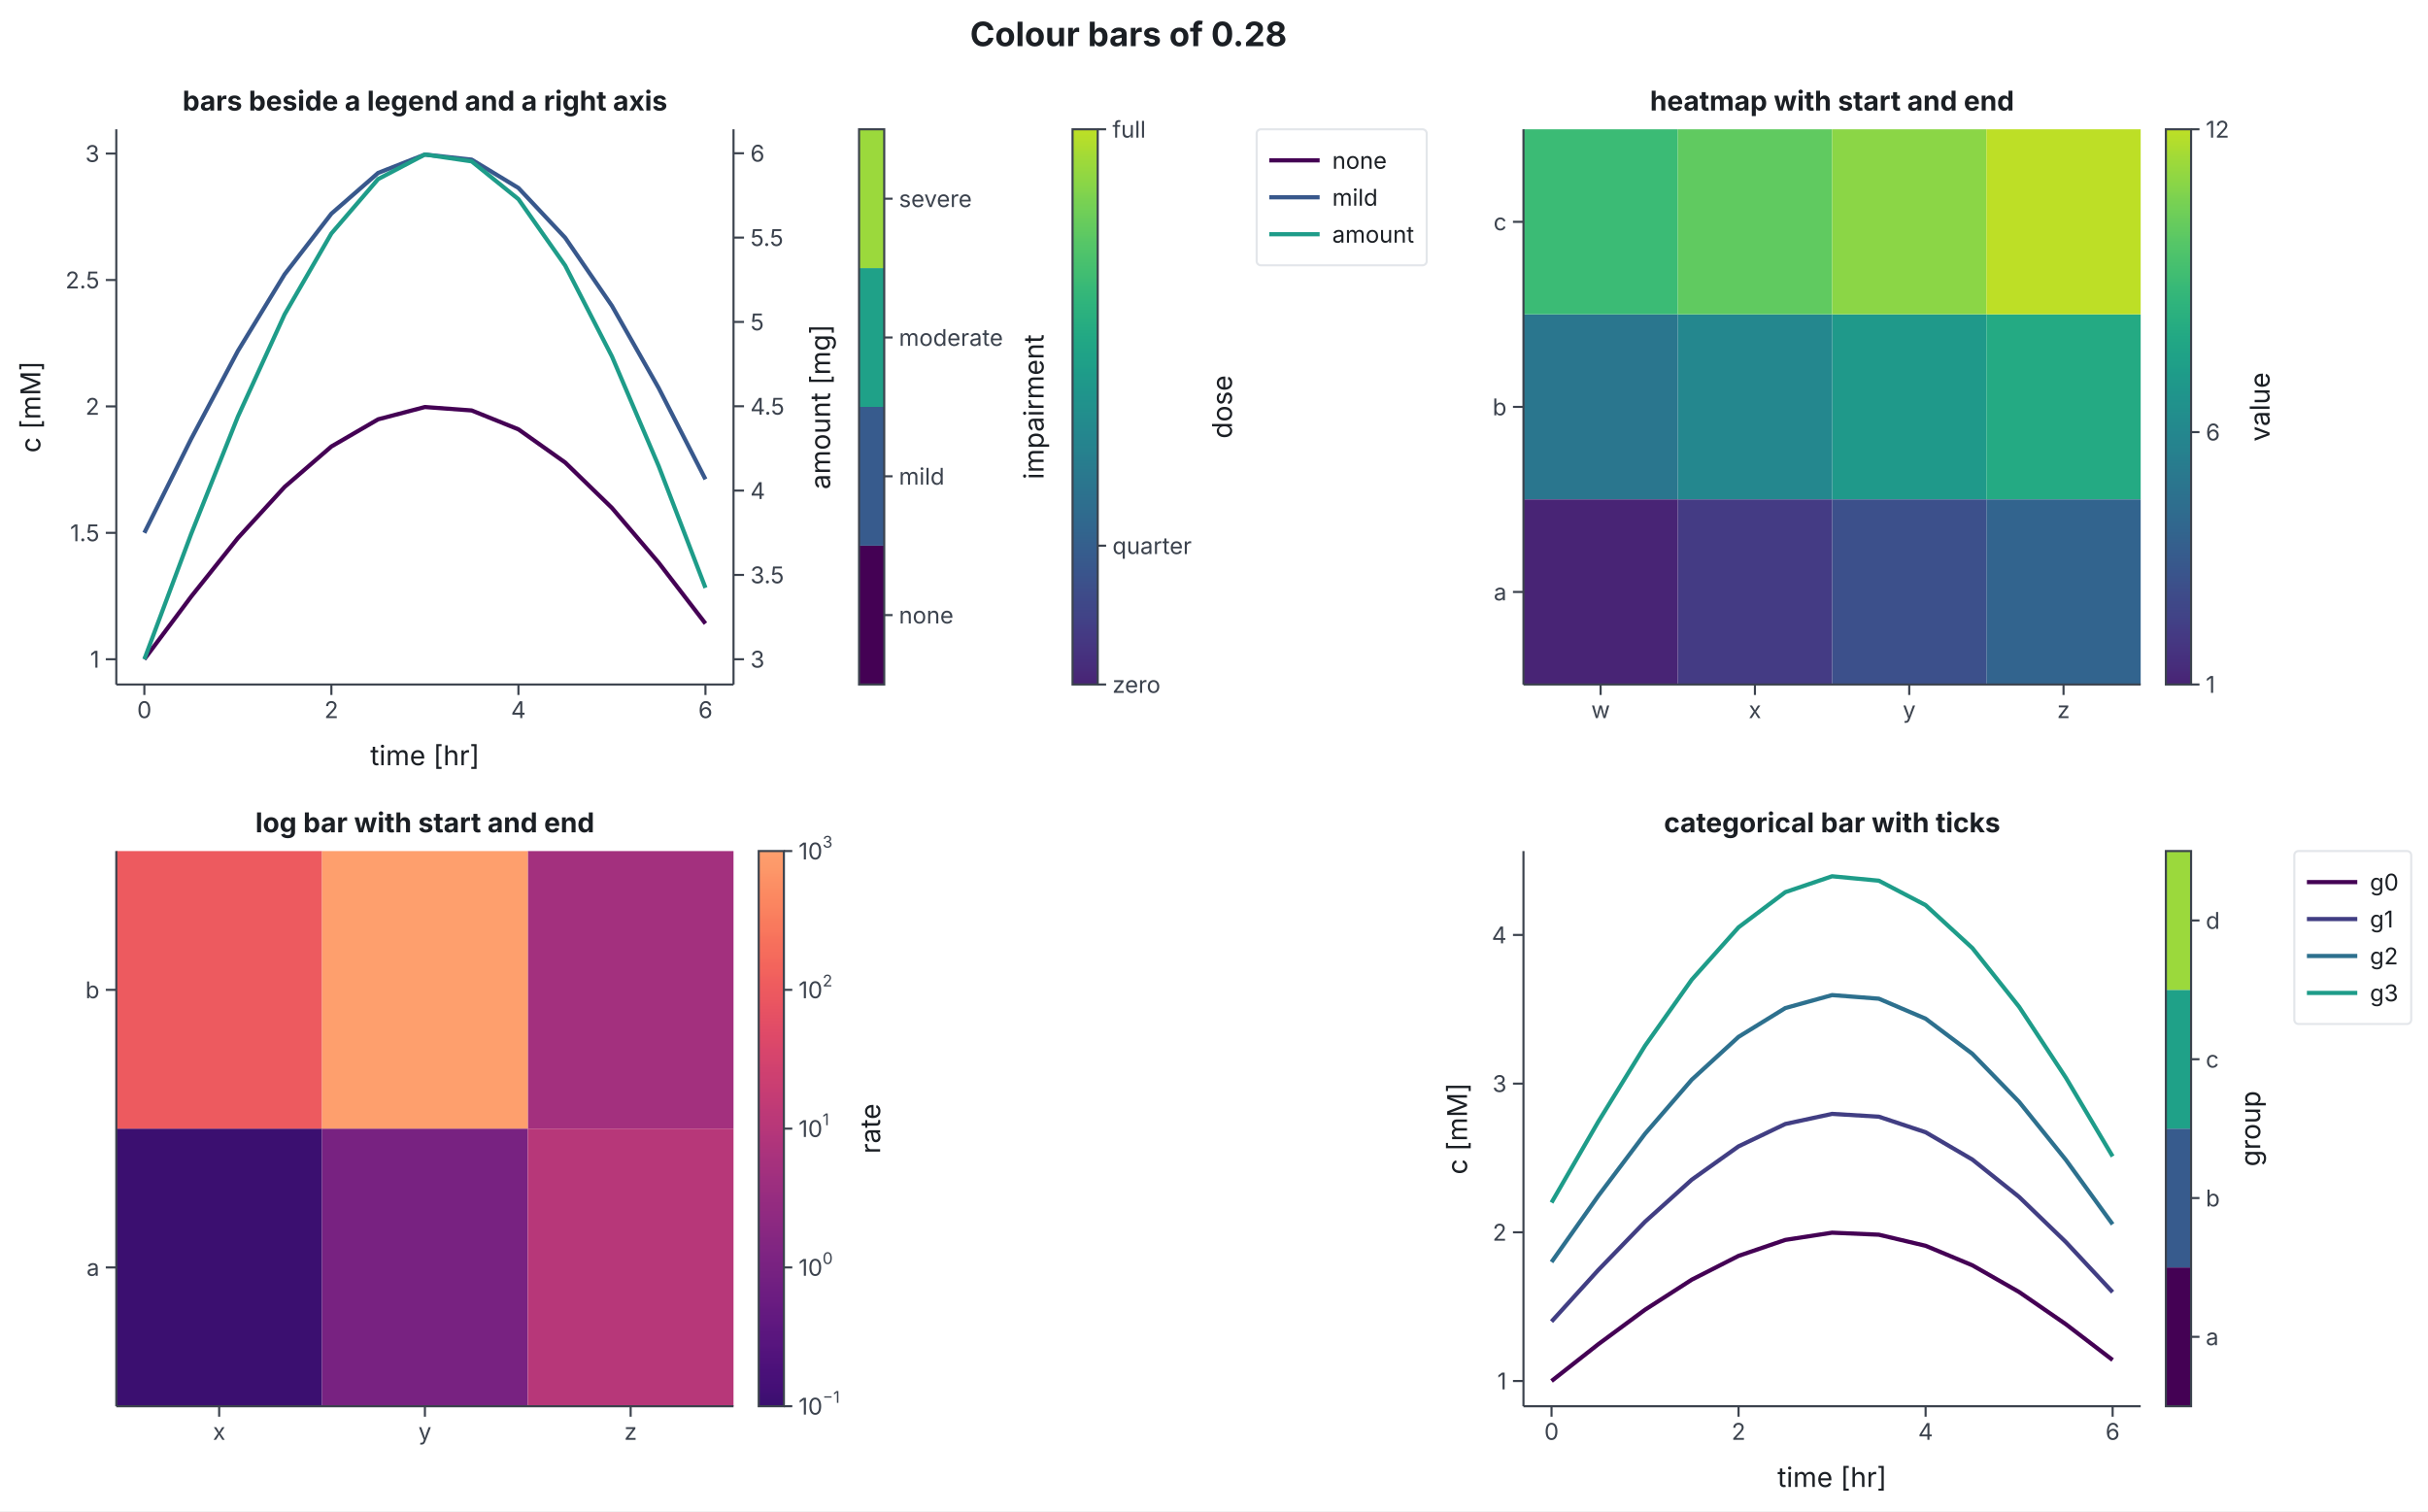
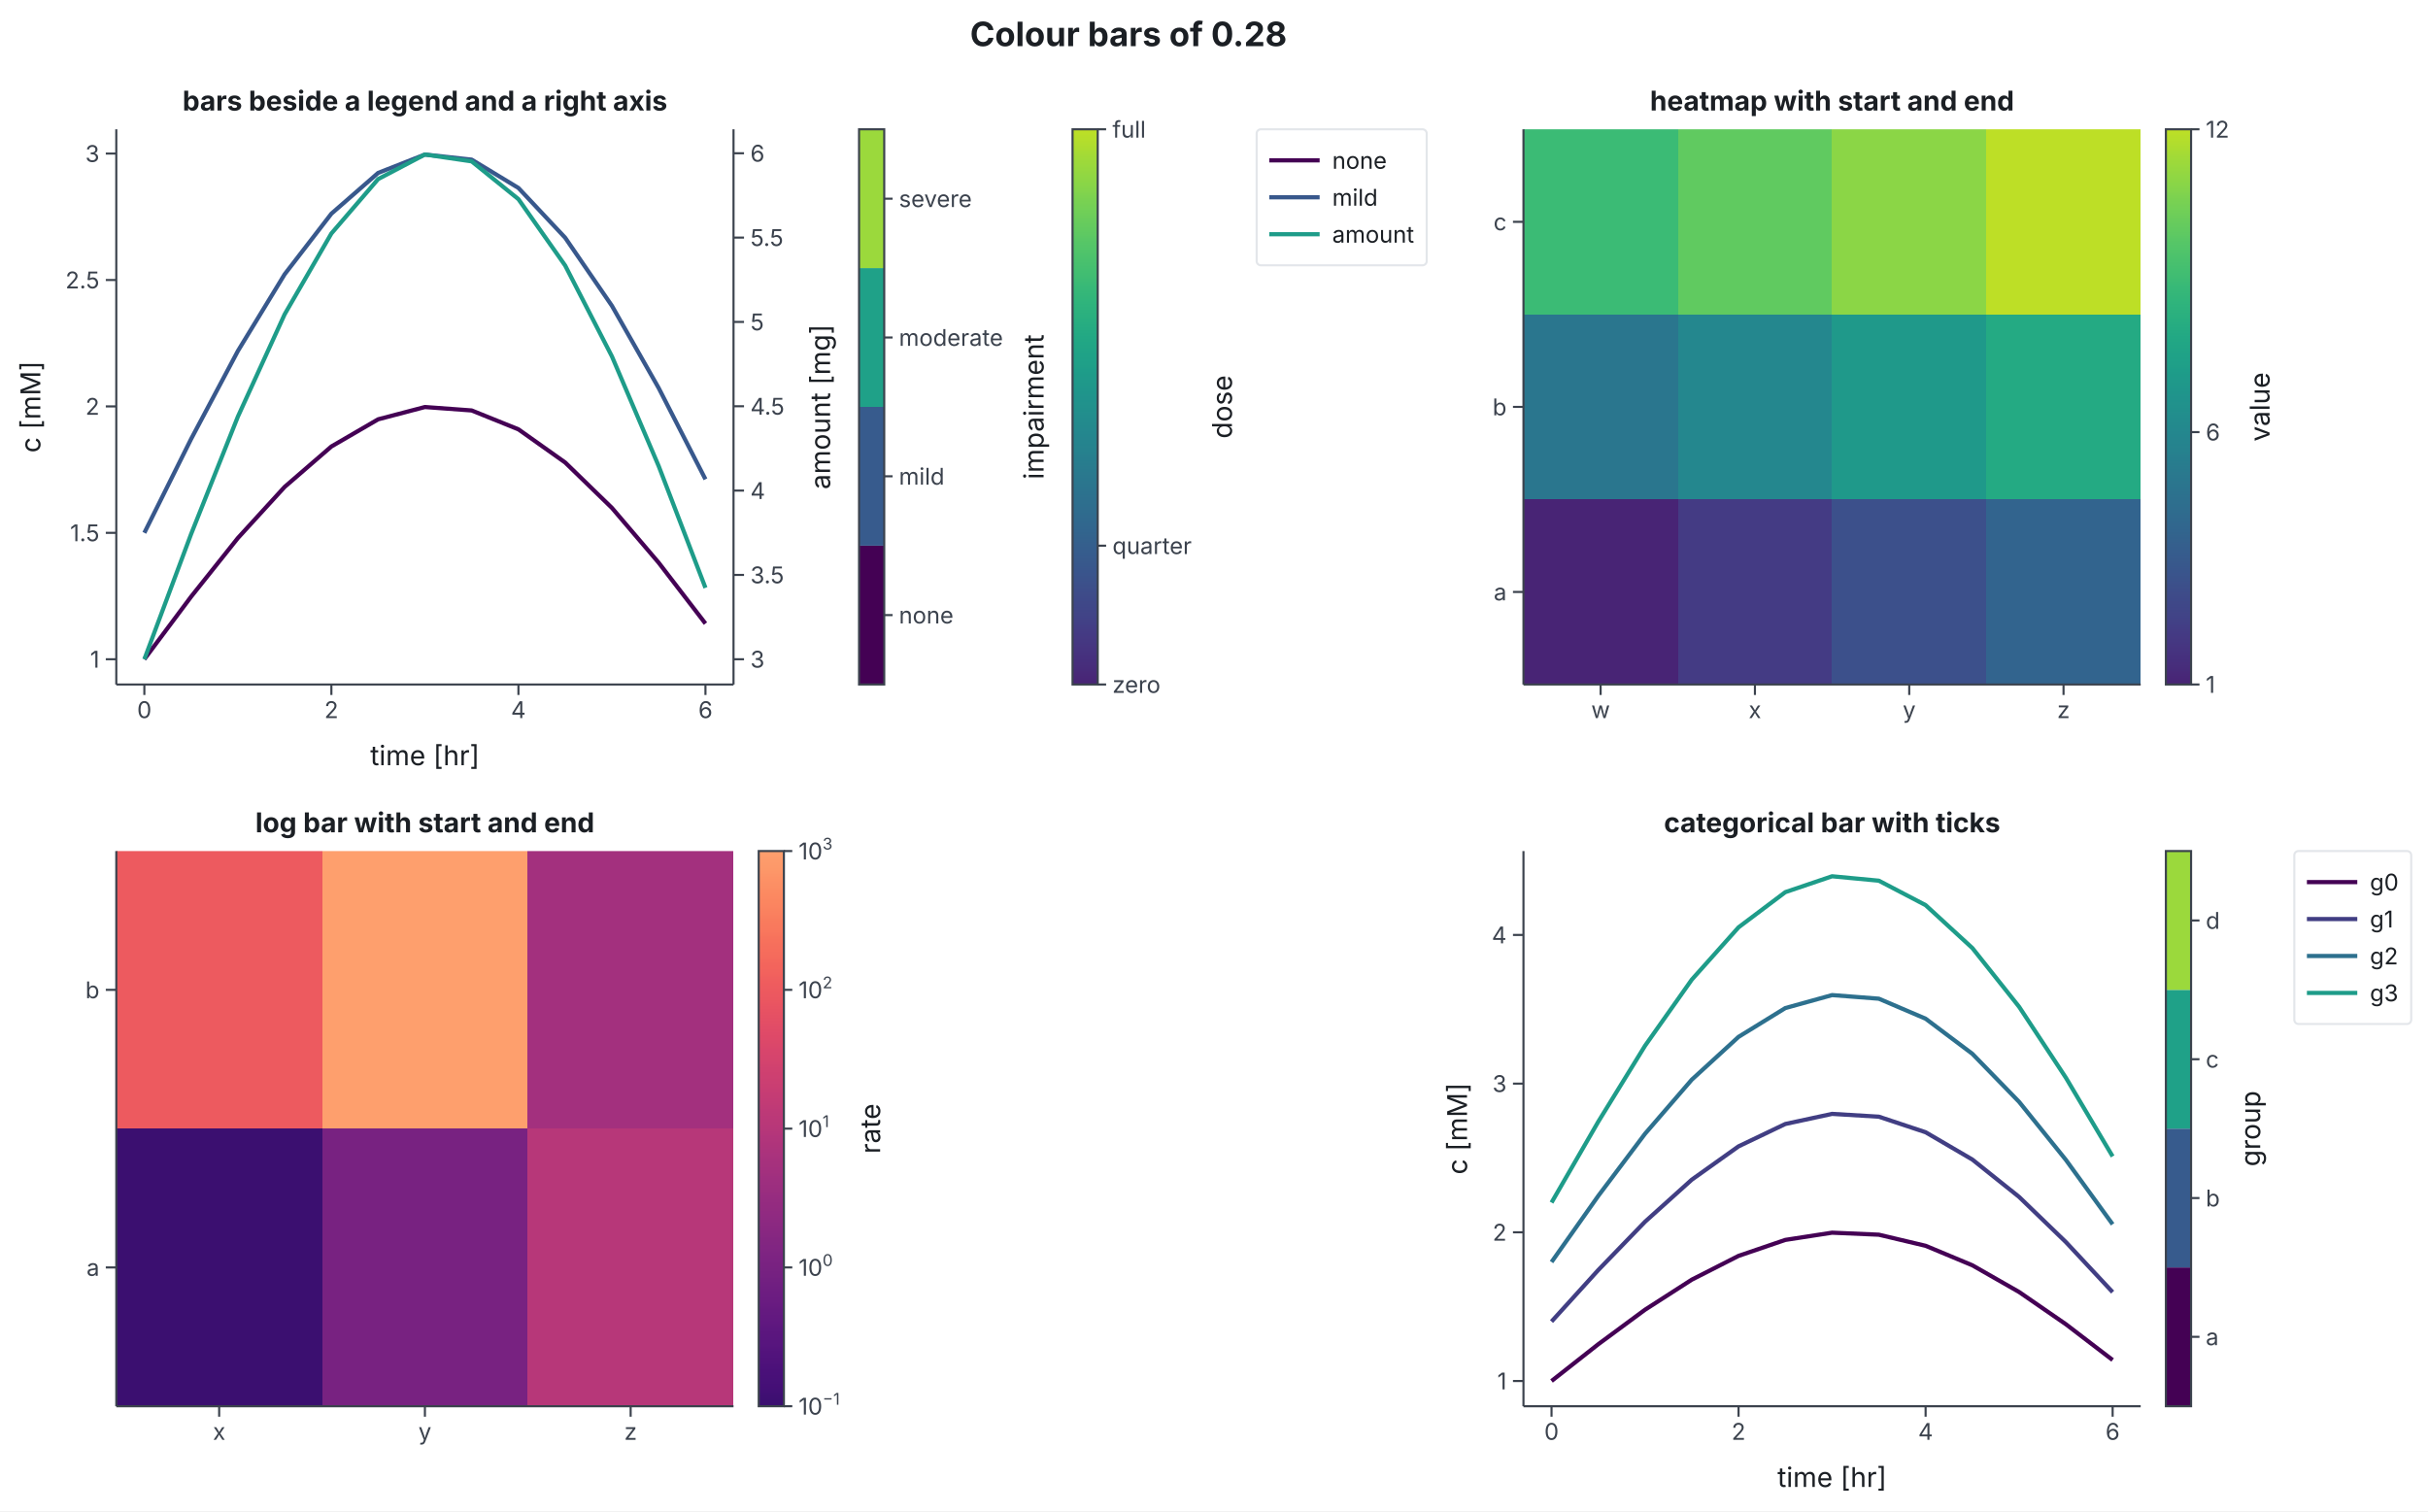
<svg xmlns="http://www.w3.org/2000/svg" width="1156.7" height="720" viewBox="0 0 1156.7 720" class="sbmlsim-figure" role="img" font-family="Inter, -apple-system, BlinkMacSystemFont, 'Segoe UI', Roboto, Helvetica, Arial, sans-serif">
  <defs>
-     <clipPath id="sbmlsim-96961270f72c-p0-clip-0">
+     <clipPath id="sbmlsim-4d78cd417368-p0-clip-0">
      <rect x="47.4" y="21.6" width="294.04" height="264.52" />
    </clipPath>
-     <clipPath id="sbmlsim-96961270f72c-p0-o-clip-0">
+     <clipPath id="sbmlsim-4d78cd417368-p0-o-clip-0">
      <rect x="47.4" y="21.6" width="294.04" height="264.52" />
    </clipPath>
-     <linearGradient id="sbmlsim-96961270f72c-p0-colorbar-1" x1="0" y1="1" x2="0" y2="0">
+     <linearGradient id="sbmlsim-4d78cd417368-p0-colorbar-1" x1="0" y1="1" x2="0" y2="0">
      <stop offset="0" stop-color="#482475" />
      <stop offset="0.016" stop-color="#482878" />
      <stop offset="0.031" stop-color="#472d7b" />
      <stop offset="0.047" stop-color="#46307e" />
      <stop offset="0.062" stop-color="#463480" />
      <stop offset="0.078" stop-color="#453882" />
      <stop offset="0.094" stop-color="#443b84" />
      <stop offset="0.109" stop-color="#424086" />
      <stop offset="0.125" stop-color="#414487" />
      <stop offset="0.141" stop-color="#3f4788" />
      <stop offset="0.156" stop-color="#3e4a89" />
      <stop offset="0.172" stop-color="#3d4e8a" />
      <stop offset="0.188" stop-color="#3b528b" />
      <stop offset="0.203" stop-color="#39558c" />
      <stop offset="0.219" stop-color="#38598c" />
      <stop offset="0.234" stop-color="#365c8d" />
      <stop offset="0.25" stop-color="#355f8d" />
      <stop offset="0.266" stop-color="#33638d" />
      <stop offset="0.281" stop-color="#31668e" />
      <stop offset="0.297" stop-color="#30698e" />
      <stop offset="0.312" stop-color="#2f6c8e" />
      <stop offset="0.328" stop-color="#2e6f8e" />
      <stop offset="0.344" stop-color="#2c728e" />
      <stop offset="0.359" stop-color="#2b758e" />
      <stop offset="0.375" stop-color="#2a788e" />
      <stop offset="0.391" stop-color="#297b8e" />
      <stop offset="0.406" stop-color="#277e8e" />
      <stop offset="0.422" stop-color="#26828e" />
      <stop offset="0.438" stop-color="#25848e" />
      <stop offset="0.453" stop-color="#24878e" />
      <stop offset="0.469" stop-color="#238a8d" />
      <stop offset="0.484" stop-color="#228d8d" />
      <stop offset="0.5" stop-color="#21918c" />
      <stop offset="0.516" stop-color="#20938c" />
      <stop offset="0.531" stop-color="#1f968b" />
      <stop offset="0.547" stop-color="#1f998a" />
      <stop offset="0.562" stop-color="#1e9c89" />
      <stop offset="0.578" stop-color="#1fa088" />
      <stop offset="0.594" stop-color="#1fa287" />
      <stop offset="0.609" stop-color="#21a585" />
      <stop offset="0.625" stop-color="#22a884" />
      <stop offset="0.641" stop-color="#25ab82" />
      <stop offset="0.656" stop-color="#28ae80" />
      <stop offset="0.672" stop-color="#2cb17e" />
      <stop offset="0.688" stop-color="#2fb47c" />
      <stop offset="0.703" stop-color="#34b679" />
      <stop offset="0.719" stop-color="#38b977" />
      <stop offset="0.734" stop-color="#3fbc73" />
      <stop offset="0.75" stop-color="#44bf70" />
      <stop offset="0.766" stop-color="#4ac16d" />
      <stop offset="0.781" stop-color="#50c46a" />
      <stop offset="0.797" stop-color="#56c667" />
      <stop offset="0.812" stop-color="#5ec962" />
      <stop offset="0.828" stop-color="#65cb5e" />
      <stop offset="0.844" stop-color="#6ccd5a" />
      <stop offset="0.859" stop-color="#73d056" />
      <stop offset="0.875" stop-color="#7ad151" />
      <stop offset="0.891" stop-color="#84d44b" />
      <stop offset="0.906" stop-color="#8bd646" />
      <stop offset="0.922" stop-color="#93d741" />
      <stop offset="0.938" stop-color="#9bd93c" />
      <stop offset="0.953" stop-color="#a2da37" />
      <stop offset="0.969" stop-color="#addc30" />
      <stop offset="0.984" stop-color="#b5de2b" />
      <stop offset="1" stop-color="#bddf26" />
    </linearGradient>
-     <clipPath id="sbmlsim-96961270f72c-p1-clip-0">
+     <clipPath id="sbmlsim-4d78cd417368-p1-clip-0">
      <rect x="38.1" y="21.6" width="294.04" height="264.52" />
    </clipPath>
-     <linearGradient id="sbmlsim-96961270f72c-p1-colorbar" x1="0" y1="1" x2="0" y2="0">
+     <linearGradient id="sbmlsim-4d78cd417368-p1-colorbar" x1="0" y1="1" x2="0" y2="0">
      <stop offset="0" stop-color="#482475" />
      <stop offset="0.016" stop-color="#482878" />
      <stop offset="0.031" stop-color="#472d7b" />
      <stop offset="0.047" stop-color="#46307e" />
      <stop offset="0.062" stop-color="#463480" />
      <stop offset="0.078" stop-color="#453882" />
      <stop offset="0.094" stop-color="#443b84" />
      <stop offset="0.109" stop-color="#424086" />
      <stop offset="0.125" stop-color="#414487" />
      <stop offset="0.141" stop-color="#3f4788" />
      <stop offset="0.156" stop-color="#3e4a89" />
      <stop offset="0.172" stop-color="#3d4e8a" />
      <stop offset="0.188" stop-color="#3b528b" />
      <stop offset="0.203" stop-color="#39558c" />
      <stop offset="0.219" stop-color="#38598c" />
      <stop offset="0.234" stop-color="#365c8d" />
      <stop offset="0.25" stop-color="#355f8d" />
      <stop offset="0.266" stop-color="#33638d" />
      <stop offset="0.281" stop-color="#31668e" />
      <stop offset="0.297" stop-color="#30698e" />
      <stop offset="0.312" stop-color="#2f6c8e" />
      <stop offset="0.328" stop-color="#2e6f8e" />
      <stop offset="0.344" stop-color="#2c728e" />
      <stop offset="0.359" stop-color="#2b758e" />
      <stop offset="0.375" stop-color="#2a788e" />
      <stop offset="0.391" stop-color="#297b8e" />
      <stop offset="0.406" stop-color="#277e8e" />
      <stop offset="0.422" stop-color="#26828e" />
      <stop offset="0.438" stop-color="#25848e" />
      <stop offset="0.453" stop-color="#24878e" />
      <stop offset="0.469" stop-color="#238a8d" />
      <stop offset="0.484" stop-color="#228d8d" />
      <stop offset="0.5" stop-color="#21918c" />
      <stop offset="0.516" stop-color="#20938c" />
      <stop offset="0.531" stop-color="#1f968b" />
      <stop offset="0.547" stop-color="#1f998a" />
      <stop offset="0.562" stop-color="#1e9c89" />
      <stop offset="0.578" stop-color="#1fa088" />
      <stop offset="0.594" stop-color="#1fa287" />
      <stop offset="0.609" stop-color="#21a585" />
      <stop offset="0.625" stop-color="#22a884" />
      <stop offset="0.641" stop-color="#25ab82" />
      <stop offset="0.656" stop-color="#28ae80" />
      <stop offset="0.672" stop-color="#2cb17e" />
      <stop offset="0.688" stop-color="#2fb47c" />
      <stop offset="0.703" stop-color="#34b679" />
      <stop offset="0.719" stop-color="#38b977" />
      <stop offset="0.734" stop-color="#3fbc73" />
      <stop offset="0.75" stop-color="#44bf70" />
      <stop offset="0.766" stop-color="#4ac16d" />
      <stop offset="0.781" stop-color="#50c46a" />
      <stop offset="0.797" stop-color="#56c667" />
      <stop offset="0.812" stop-color="#5ec962" />
      <stop offset="0.828" stop-color="#65cb5e" />
      <stop offset="0.844" stop-color="#6ccd5a" />
      <stop offset="0.859" stop-color="#73d056" />
      <stop offset="0.875" stop-color="#7ad151" />
      <stop offset="0.891" stop-color="#84d44b" />
      <stop offset="0.906" stop-color="#8bd646" />
      <stop offset="0.922" stop-color="#93d741" />
      <stop offset="0.938" stop-color="#9bd93c" />
      <stop offset="0.953" stop-color="#a2da37" />
      <stop offset="0.969" stop-color="#addc30" />
      <stop offset="0.984" stop-color="#b5de2b" />
      <stop offset="1" stop-color="#bddf26" />
    </linearGradient>
-     <clipPath id="sbmlsim-96961270f72c-p2-clip-0">
+     <clipPath id="sbmlsim-4d78cd417368-p2-clip-0">
      <rect x="47.4" y="21.6" width="294.04" height="264.52" />
    </clipPath>
-     <linearGradient id="sbmlsim-96961270f72c-p2-colorbar" x1="0" y1="1" x2="0" y2="0">
+     <linearGradient id="sbmlsim-4d78cd417368-p2-colorbar" x1="0" y1="1" x2="0" y2="0">
      <stop offset="0" stop-color="#3b0f70" />
      <stop offset="0.016" stop-color="#3f0f72" />
      <stop offset="0.031" stop-color="#440f76" />
      <stop offset="0.047" stop-color="#471078" />
      <stop offset="0.062" stop-color="#4a1079" />
      <stop offset="0.078" stop-color="#4f127b" />
      <stop offset="0.094" stop-color="#52137c" />
      <stop offset="0.109" stop-color="#57157e" />
      <stop offset="0.125" stop-color="#5a167e" />
      <stop offset="0.141" stop-color="#5d177f" />
      <stop offset="0.156" stop-color="#621980" />
      <stop offset="0.172" stop-color="#651a80" />
      <stop offset="0.188" stop-color="#6a1c81" />
      <stop offset="0.203" stop-color="#6d1d81" />
      <stop offset="0.219" stop-color="#701f81" />
      <stop offset="0.234" stop-color="#752181" />
      <stop offset="0.25" stop-color="#782281" />
      <stop offset="0.266" stop-color="#7c2382" />
      <stop offset="0.281" stop-color="#802582" />
      <stop offset="0.297" stop-color="#832681" />
      <stop offset="0.312" stop-color="#882781" />
      <stop offset="0.328" stop-color="#8b2981" />
      <stop offset="0.344" stop-color="#902a81" />
      <stop offset="0.359" stop-color="#932b80" />
      <stop offset="0.375" stop-color="#962c80" />
      <stop offset="0.391" stop-color="#9b2e7f" />
      <stop offset="0.406" stop-color="#9e2f7f" />
      <stop offset="0.422" stop-color="#a3307e" />
      <stop offset="0.438" stop-color="#a6317d" />
      <stop offset="0.453" stop-color="#aa337d" />
      <stop offset="0.469" stop-color="#ae347b" />
      <stop offset="0.484" stop-color="#b2357b" />
      <stop offset="0.5" stop-color="#b73779" />
      <stop offset="0.516" stop-color="#ba3878" />
      <stop offset="0.531" stop-color="#bd3977" />
      <stop offset="0.547" stop-color="#c23b75" />
      <stop offset="0.562" stop-color="#c53c74" />
      <stop offset="0.578" stop-color="#ca3e72" />
      <stop offset="0.594" stop-color="#cd4071" />
      <stop offset="0.609" stop-color="#d0416f" />
      <stop offset="0.625" stop-color="#d5446d" />
      <stop offset="0.641" stop-color="#d8456c" />
      <stop offset="0.656" stop-color="#dc4869" />
      <stop offset="0.672" stop-color="#df4a68" />
      <stop offset="0.688" stop-color="#e24d66" />
      <stop offset="0.703" stop-color="#e55064" />
      <stop offset="0.719" stop-color="#e85362" />
      <stop offset="0.734" stop-color="#eb5760" />
      <stop offset="0.75" stop-color="#ed5a5f" />
      <stop offset="0.766" stop-color="#ef5d5e" />
      <stop offset="0.781" stop-color="#f2625d" />
      <stop offset="0.797" stop-color="#f3655c" />
      <stop offset="0.812" stop-color="#f56b5c" />
      <stop offset="0.828" stop-color="#f66e5c" />
      <stop offset="0.844" stop-color="#f7725c" />
      <stop offset="0.859" stop-color="#f9785d" />
      <stop offset="0.875" stop-color="#f97b5d" />
      <stop offset="0.891" stop-color="#fa815f" />
      <stop offset="0.906" stop-color="#fb8560" />
      <stop offset="0.922" stop-color="#fc8961" />
      <stop offset="0.938" stop-color="#fc8e64" />
      <stop offset="0.953" stop-color="#fd9266" />
      <stop offset="0.969" stop-color="#fd9869" />
      <stop offset="0.984" stop-color="#fd9b6b" />
      <stop offset="1" stop-color="#fe9f6d" />
    </linearGradient>
-     <clipPath id="sbmlsim-96961270f72c-p3-clip-0">
+     <clipPath id="sbmlsim-4d78cd417368-p3-clip-0">
      <rect x="38.1" y="21.6" width="294.04" height="264.52" />
    </clipPath>
  </defs>
  <g class="charton-background">
    <rect x="0" y="0" width="1156.7" height="720" fill="#ffffff" />
  </g>
  <g class="sbmlsim-figure-title">
    <text x="537.62" y="16" font-size="16" font-weight="bold" text-anchor="middle" dominant-baseline="middle" fill="#1b1f24">Colour bars of 0.28</text>
  </g>
  <svg class="sbmlsim-plot" data-plot="stack" x="8" y="40" width="581" height="329" overflow="visible">
    <g class="charton-title">
      <text x="194.43" y="7.8" font-size="13" fill="#1b1f24" text-anchor="middle" dominant-baseline="middle" font-weight="bold">bars beside a legend and a right axis</text>
    </g>
-     <g class="charton-plot" clip-path="url(#sbmlsim-96961270f72c-p0-clip-0)">
+     <g class="charton-plot" clip-path="url(#sbmlsim-4d78cd417368-p0-clip-0)">
      <g class="sbmlsim-element sbmlsim-curve" data-element="c0" data-legend="c0">
        <g class="charton-mark charton-mark-path">
          <path d="M60.77 274.1L83.04 244.29L105.32 216.35L127.6 191.99L149.87 172.73L172.15 159.78L194.43 153.93L216.7 155.56L238.98 164.56L261.25 180.36L283.53 202L305.81 228.12L328.08 257.1" fill="none" stroke="#440154" stroke-width="2" stroke-linejoin="round" />
        </g>
      </g>
      <g class="sbmlsim-element sbmlsim-curve" data-element="c1" data-legend="c1">
        <g class="charton-mark charton-mark-path">
          <path d="M60.77 213.87L83.04 169.16L105.32 127.24L127.6 90.69L149.87 61.81L172.15 42.38L194.43 33.62L216.7 36.06L238.98 49.56L261.25 73.27L283.53 105.72L305.81 144.9L328.08 188.36" fill="none" stroke="#38588c" stroke-width="2" stroke-linejoin="round" />
        </g>
      </g>
    </g>
    <g class="charton-axis charton-axis-x" data-axis="x">
      <g class="charton-axis-line">
        <path d="M47.4 286.12L341.45 286.12" fill="none" stroke="#3b424d" stroke-width="1" stroke-linejoin="round" />
      </g>
      <g class="charton-tick">
        <path d="M60.77 286.12L60.77 291.12" fill="none" stroke="#3b424d" stroke-width="1" stroke-linejoin="round" />
        <path d="M149.87 286.12L149.87 291.12" fill="none" stroke="#3b424d" stroke-width="1" stroke-linejoin="round" />
        <path d="M238.98 286.12L238.98 291.12" fill="none" stroke="#3b424d" stroke-width="1" stroke-linejoin="round" />
        <path d="M328.08 286.12L328.08 291.12" fill="none" stroke="#3b424d" stroke-width="1" stroke-linejoin="round" />
      </g>
      <g class="charton-tick-label">
        <text x="60.77" y="294.12" font-size="11" fill="#3b424d" text-anchor="middle" dominant-baseline="hanging">0</text>
        <text x="149.87" y="294.12" font-size="11" fill="#3b424d" text-anchor="middle" dominant-baseline="hanging">2</text>
        <text x="238.98" y="294.12" font-size="11" fill="#3b424d" text-anchor="middle" dominant-baseline="hanging">4</text>
        <text x="328.08" y="294.12" font-size="11" fill="#3b424d" text-anchor="middle" dominant-baseline="hanging">6</text>
      </g>
      <g class="charton-axis-title">
        <text x="194.43" y="315.12" font-size="13" fill="#1b1f24" text-anchor="middle" dominant-baseline="hanging">time [hr]</text>
      </g>
    </g>
    <g class="charton-axis charton-axis-y" data-axis="y">
      <g class="charton-axis-line">
        <path d="M47.4 21.6L47.4 286.12" fill="none" stroke="#3b424d" stroke-width="1" stroke-linejoin="round" />
      </g>
      <g class="charton-tick">
        <path d="M47.4 274.1L42.4 274.1" fill="none" stroke="#3b424d" stroke-width="1" stroke-linejoin="round" />
        <path d="M47.4 213.87L42.4 213.87" fill="none" stroke="#3b424d" stroke-width="1" stroke-linejoin="round" />
        <path d="M47.4 153.63L42.4 153.63" fill="none" stroke="#3b424d" stroke-width="1" stroke-linejoin="round" />
        <path d="M47.4 93.4L42.4 93.4" fill="none" stroke="#3b424d" stroke-width="1" stroke-linejoin="round" />
        <path d="M47.4 33.17L42.4 33.17" fill="none" stroke="#3b424d" stroke-width="1" stroke-linejoin="round" />
      </g>
      <g class="charton-tick-label">
        <text x="39.4" y="274.1" font-size="11" fill="#3b424d" text-anchor="end" dominant-baseline="central">1</text>
        <text x="39.4" y="213.87" font-size="11" fill="#3b424d" text-anchor="end" dominant-baseline="central">1.5</text>
        <text x="39.4" y="153.63" font-size="11" fill="#3b424d" text-anchor="end" dominant-baseline="central">2</text>
        <text x="39.4" y="93.4" font-size="11" fill="#3b424d" text-anchor="end" dominant-baseline="central">2.5</text>
        <text x="39.4" y="33.17" font-size="11" fill="#3b424d" text-anchor="end" dominant-baseline="central">3</text>
      </g>
      <g class="charton-axis-title">
        <text x="6.5" y="153.86" font-size="13" fill="#1b1f24" text-anchor="middle" dominant-baseline="middle" transform="rotate(-90 6.5 153.86)">c [mM]</text>
      </g>
    </g>
-     <g class="charton-plot" clip-path="url(#sbmlsim-96961270f72c-p0-o-clip-0)">
+     <g class="charton-plot" clip-path="url(#sbmlsim-4d78cd417368-p0-o-clip-0)">
      <g class="sbmlsim-element sbmlsim-curve" data-element="a" data-legend="a">
        <g class="charton-mark charton-mark-path">
          <path d="M60.77 274.1L83.04 214.46L105.32 158.52L127.6 109.77L149.87 71.24L172.15 45.32L194.43 33.62L216.7 36.88L238.98 54.89L261.25 86.52L283.53 129.82L305.81 182.09L328.08 240.07" fill="none" stroke="#1e9c89" stroke-width="2" stroke-linejoin="round" />
        </g>
      </g>
    </g>
    <g class="charton-axis charton-axis-y2" data-axis="y2">
      <g class="charton-axis-line">
        <path d="M341.45 21.6L341.45 286.12" fill="none" stroke="#3b424d" stroke-width="1" />
      </g>
      <g class="charton-tick">
        <path d="M341.45 274.1L346.45 274.1" fill="none" stroke="#3b424d" stroke-width="1" />
        <path d="M341.45 233.92L346.45 233.92" fill="none" stroke="#3b424d" stroke-width="1" />
        <path d="M341.45 193.74L346.45 193.74" fill="none" stroke="#3b424d" stroke-width="1" />
        <path d="M341.45 153.56L346.45 153.56" fill="none" stroke="#3b424d" stroke-width="1" />
        <path d="M341.45 113.38L346.45 113.38" fill="none" stroke="#3b424d" stroke-width="1" />
        <path d="M341.45 73.2L346.45 73.2" fill="none" stroke="#3b424d" stroke-width="1" />
        <path d="M341.45 33.02L346.45 33.02" fill="none" stroke="#3b424d" stroke-width="1" />
      </g>
      <g class="charton-tick-label">
        <text x="349.45" y="274.1" font-size="11" fill="#3b424d" dominant-baseline="central">3</text>
        <text x="349.45" y="233.92" font-size="11" fill="#3b424d" dominant-baseline="central">3.5</text>
        <text x="349.45" y="193.74" font-size="11" fill="#3b424d" dominant-baseline="central">4</text>
        <text x="349.45" y="153.56" font-size="11" fill="#3b424d" dominant-baseline="central">4.5</text>
        <text x="349.45" y="113.38" font-size="11" fill="#3b424d" dominant-baseline="central">5</text>
        <text x="349.45" y="73.2" font-size="11" fill="#3b424d" dominant-baseline="central">5.5</text>
        <text x="349.45" y="33.02" font-size="11" fill="#3b424d" dominant-baseline="central">6</text>
      </g>
      <g class="charton-axis-title">
        <text x="382.75" y="153.86" font-size="13" fill="#1b1f24" text-anchor="middle" dominant-baseline="middle" transform="rotate(-90 382.75 153.86)">amount [mg]</text>
      </g>
    </g>
    <g class="sbmlsim-colorbar">
      <rect x="401.25" y="219.99" width="12" height="66.13" fill="#440154" />
      <rect x="401.25" y="153.86" width="12" height="66.13" fill="#375b8d" />
      <rect x="401.25" y="87.73" width="12" height="66.13" fill="#1fa188" />
      <rect x="401.25" y="21.6" width="12" height="66.13" fill="#9bd93c" />
      <rect x="401.25" y="21.6" width="12" height="264.52" fill="none" stroke="#3b424d" stroke-width="1" />
      <g class="sbmlsim-colorbar-ticks" stroke="#3b424d" stroke-width="1">
        <line x1="413.25" y1="253.06" x2="417.25" y2="253.06" />
        <line x1="413.25" y1="186.93" x2="417.25" y2="186.93" />
        <line x1="413.25" y1="120.8" x2="417.25" y2="120.8" />
        <line x1="413.25" y1="54.67" x2="417.25" y2="54.67" />
      </g>
      <g class="sbmlsim-colorbar-tick-labels" fill="#3b424d" font-size="11">
        <text x="420.25" y="253.06" dominant-baseline="middle">none</text>
        <text x="420.25" y="186.93" dominant-baseline="middle">mild</text>
        <text x="420.25" y="120.8" dominant-baseline="middle">moderate</text>
        <text x="420.25" y="54.67" dominant-baseline="middle">severe</text>
      </g>
      <g class="sbmlsim-colorbar-label">
        <text x="484.46" y="153.86" font-size="13" fill="#1b1f24" text-anchor="middle" dominant-baseline="middle" transform="rotate(-90 484.46 153.86)">impairment</text>
      </g>
    </g>
    <g class="sbmlsim-colorbar">
-       <rect x="502.96" y="21.6" width="12" height="264.52" fill="url(#sbmlsim-96961270f72c-p0-colorbar-1)" />
+       <rect x="502.96" y="21.6" width="12" height="264.52" fill="url(#sbmlsim-4d78cd417368-p0-colorbar-1)" />
      <rect x="502.96" y="21.6" width="12" height="264.52" fill="none" stroke="#3b424d" stroke-width="1" />
      <g class="sbmlsim-colorbar-ticks" stroke="#3b424d" stroke-width="1">
        <line x1="514.96" y1="286.12" x2="518.96" y2="286.12" />
        <line x1="514.96" y1="219.99" x2="518.96" y2="219.99" />
        <line x1="514.96" y1="21.6" x2="518.96" y2="21.6" />
      </g>
      <g class="sbmlsim-colorbar-tick-labels" fill="#3b424d" font-size="11">
        <text x="521.96" y="286.12" dominant-baseline="middle">zero</text>
        <text x="521.96" y="219.99" dominant-baseline="middle">quarter</text>
        <text x="521.96" y="21.6" dominant-baseline="middle">full</text>
      </g>
      <g class="sbmlsim-colorbar-label">
        <text x="574.17" y="153.86" font-size="13" fill="#1b1f24" text-anchor="middle" dominant-baseline="middle" transform="rotate(-90 574.17 153.86)">dose</text>
      </g>
    </g>
  </svg>
  <svg class="sbmlsim-plot" data-plot="heat" x="687.68" y="40" width="396" height="329" overflow="visible">
    <g class="charton-title">
      <text x="185.13" y="7.8" font-size="13" fill="#1b1f24" text-anchor="middle" dominant-baseline="middle" font-weight="bold">heatmap with start and end</text>
    </g>
-     <g class="charton-plot" clip-path="url(#sbmlsim-96961270f72c-p1-clip-0)">
-       <g class="sbmlsim-element sbmlsim-heatmap" data-element="h">
+     <g class="charton-plot" clip-path="url(#sbmlsim-4d78cd417368-p1-clip-0)">
+       <g class="sbmlsim-element sbmlsim-heatmap" data-element="h" shape-rendering="crispEdges">
        <g class="charton-mark charton-mark-polygon">
          <path d="M185.13 197.95L258.64 197.95L258.64 109.77L185.13 109.77Z" fill="#1f998a" />
        </g>
        <g class="charton-mark charton-mark-polygon">
          <path d="M111.61 197.95L185.13 197.95L185.13 109.77L111.61 109.77Z" fill="#24878e" />
        </g>
        <g class="charton-mark charton-mark-polygon">
          <path d="M258.64 197.95L332.15 197.95L332.15 109.77L258.64 109.77Z" fill="#24aa83" />
        </g>
        <g class="charton-mark charton-mark-polygon">
          <path d="M38.1 197.95L111.61 197.95L111.61 109.77L38.1 109.77Z" fill="#2a768e" />
        </g>
        <g class="charton-mark charton-mark-polygon">
          <path d="M258.64 286.12L332.15 286.12L332.15 197.95L258.64 197.95Z" fill="#32648e" />
        </g>
        <g class="charton-mark charton-mark-polygon">
          <path d="M38.1 109.77L111.61 109.77L111.61 21.6L38.1 21.6Z" fill="#3bbb75" />
        </g>
        <g class="charton-mark charton-mark-polygon">
          <path d="M185.13 286.12L258.64 286.12L258.64 197.95L185.13 197.95Z" fill="#3c508b" />
        </g>
        <g class="charton-mark charton-mark-polygon">
          <path d="M111.61 286.12L185.13 286.12L185.13 197.95L111.61 197.95Z" fill="#443b84" />
        </g>
        <g class="charton-mark charton-mark-polygon">
          <path d="M38.1 286.12L111.61 286.12L111.61 197.95L38.1 197.95Z" fill="#482475" />
        </g>
        <g class="charton-mark charton-mark-polygon">
          <path d="M111.61 109.77L185.13 109.77L185.13 21.6L111.61 21.6Z" fill="#60ca60" />
        </g>
        <g class="charton-mark charton-mark-polygon">
          <path d="M185.13 109.77L258.64 109.77L258.64 21.6L185.13 21.6Z" fill="#8bd646" />
        </g>
        <g class="charton-mark charton-mark-polygon">
          <path d="M258.64 109.77L332.15 109.77L332.15 21.6L258.64 21.6Z" fill="#bddf26" />
        </g>
      </g>
    </g>
    <g class="charton-axis charton-axis-x" data-axis="x">
      <g class="charton-axis-line">
        <path d="M38.1 286.12L332.15 286.12" fill="none" stroke="#3b424d" stroke-width="1" stroke-linejoin="round" />
      </g>
      <g class="charton-tick">
        <path d="M74.86 286.12L74.86 291.12" fill="none" stroke="#3b424d" stroke-width="1" stroke-linejoin="round" />
        <path d="M148.37 286.12L148.37 291.12" fill="none" stroke="#3b424d" stroke-width="1" stroke-linejoin="round" />
        <path d="M221.88 286.12L221.88 291.12" fill="none" stroke="#3b424d" stroke-width="1" stroke-linejoin="round" />
        <path d="M295.39 286.12L295.39 291.12" fill="none" stroke="#3b424d" stroke-width="1" stroke-linejoin="round" />
      </g>
      <g class="charton-tick-label">
        <text x="74.86" y="294.12" font-size="11" fill="#3b424d" text-anchor="middle" dominant-baseline="hanging">w</text>
        <text x="148.37" y="294.12" font-size="11" fill="#3b424d" text-anchor="middle" dominant-baseline="hanging">x</text>
        <text x="221.88" y="294.12" font-size="11" fill="#3b424d" text-anchor="middle" dominant-baseline="hanging">y</text>
        <text x="295.39" y="294.12" font-size="11" fill="#3b424d" text-anchor="middle" dominant-baseline="hanging">z</text>
      </g>
    </g>
    <g class="charton-axis charton-axis-y" data-axis="y">
      <g class="charton-axis-line">
        <path d="M38.1 21.6L38.1 286.12" fill="none" stroke="#3b424d" stroke-width="1" stroke-linejoin="round" />
      </g>
      <g class="charton-tick">
        <path d="M38.1 242.03L33.1 242.03" fill="none" stroke="#3b424d" stroke-width="1" stroke-linejoin="round" />
        <path d="M38.1 153.86L33.1 153.86" fill="none" stroke="#3b424d" stroke-width="1" stroke-linejoin="round" />
        <path d="M38.1 65.69L33.1 65.69" fill="none" stroke="#3b424d" stroke-width="1" stroke-linejoin="round" />
      </g>
      <g class="charton-tick-label">
        <text x="30.1" y="242.03" font-size="11" fill="#3b424d" text-anchor="end" dominant-baseline="central">a</text>
        <text x="30.1" y="153.86" font-size="11" fill="#3b424d" text-anchor="end" dominant-baseline="central">b</text>
        <text x="30.1" y="65.69" font-size="11" fill="#3b424d" text-anchor="end" dominant-baseline="central">c</text>
      </g>
    </g>
    <g class="sbmlsim-colorbar">
-       <rect x="344.15" y="21.6" width="12" height="264.52" fill="url(#sbmlsim-96961270f72c-p1-colorbar)" />
+       <rect x="344.15" y="21.6" width="12" height="264.52" fill="url(#sbmlsim-4d78cd417368-p1-colorbar)" />
      <rect x="344.15" y="21.6" width="12" height="264.52" fill="none" stroke="#3b424d" stroke-width="1" />
      <g class="sbmlsim-colorbar-ticks" stroke="#3b424d" stroke-width="1">
        <line x1="356.15" y1="286.12" x2="360.15" y2="286.12" />
        <line x1="356.15" y1="165.88" x2="360.15" y2="165.88" />
        <line x1="356.15" y1="21.6" x2="360.15" y2="21.6" />
      </g>
      <g class="sbmlsim-colorbar-tick-labels" fill="#3b424d" font-size="11">
        <text x="363.15" y="286.12" dominant-baseline="middle">1</text>
        <text x="363.15" y="165.88" dominant-baseline="middle">6</text>
        <text x="363.15" y="21.6" dominant-baseline="middle">12</text>
      </g>
      <g class="sbmlsim-colorbar-label">
        <text x="388.83" y="153.86" font-size="13" fill="#1b1f24" text-anchor="middle" dominant-baseline="middle" transform="rotate(-90 388.83 153.86)">value</text>
      </g>
    </g>
  </svg>
  <svg class="sbmlsim-plot" data-plot="logbar" x="8" y="383.88" width="581" height="329" overflow="visible">
    <g class="charton-title">
      <text x="194.43" y="7.8" font-size="13" fill="#1b1f24" text-anchor="middle" dominant-baseline="middle" font-weight="bold">log bar with start and end</text>
    </g>
-     <g class="charton-plot" clip-path="url(#sbmlsim-96961270f72c-p2-clip-0)">
-       <g class="sbmlsim-element sbmlsim-heatmap" data-element="hl">
+     <g class="charton-plot" clip-path="url(#sbmlsim-4d78cd417368-p2-clip-0)">
+       <g class="sbmlsim-element sbmlsim-heatmap" data-element="hl" shape-rendering="crispEdges">
        <g class="charton-mark charton-mark-polygon">
          <path d="M47.4 286.12L145.42 286.12L145.42 153.86L47.4 153.86Z" fill="#3b0f70" />
        </g>
        <g class="charton-mark charton-mark-polygon">
          <path d="M145.42 286.12L243.43 286.12L243.43 153.86L145.42 153.86Z" fill="#782281" />
        </g>
        <g class="charton-mark charton-mark-polygon">
          <path d="M243.43 153.86L341.45 153.86L341.45 21.6L243.43 21.6Z" fill="#a3307e" />
        </g>
        <g class="charton-mark charton-mark-polygon">
          <path d="M243.43 286.12L341.45 286.12L341.45 153.86L243.43 153.86Z" fill="#b73779" />
        </g>
        <g class="charton-mark charton-mark-polygon">
          <path d="M47.4 153.86L145.42 153.86L145.42 21.6L47.4 21.6Z" fill="#ed5a5f" />
        </g>
        <g class="charton-mark charton-mark-polygon">
          <path d="M145.42 153.86L243.43 153.86L243.43 21.6L145.42 21.6Z" fill="#fe9f6d" />
        </g>
      </g>
    </g>
    <g class="charton-axis charton-axis-x" data-axis="x">
      <g class="charton-axis-line">
        <path d="M47.4 286.12L341.45 286.12" fill="none" stroke="#3b424d" stroke-width="1" stroke-linejoin="round" />
      </g>
      <g class="charton-tick">
        <path d="M96.41 286.12L96.41 291.12" fill="none" stroke="#3b424d" stroke-width="1" stroke-linejoin="round" />
        <path d="M194.43 286.12L194.43 291.12" fill="none" stroke="#3b424d" stroke-width="1" stroke-linejoin="round" />
        <path d="M292.44 286.12L292.44 291.12" fill="none" stroke="#3b424d" stroke-width="1" stroke-linejoin="round" />
      </g>
      <g class="charton-tick-label">
        <text x="96.41" y="294.12" font-size="11" fill="#3b424d" text-anchor="middle" dominant-baseline="hanging">x</text>
        <text x="194.43" y="294.12" font-size="11" fill="#3b424d" text-anchor="middle" dominant-baseline="hanging">y</text>
        <text x="292.44" y="294.12" font-size="11" fill="#3b424d" text-anchor="middle" dominant-baseline="hanging">z</text>
      </g>
    </g>
    <g class="charton-axis charton-axis-y" data-axis="y">
      <g class="charton-axis-line">
        <path d="M47.4 21.6L47.4 286.12" fill="none" stroke="#3b424d" stroke-width="1" stroke-linejoin="round" />
      </g>
      <g class="charton-tick">
        <path d="M47.4 219.99L42.4 219.99" fill="none" stroke="#3b424d" stroke-width="1" stroke-linejoin="round" />
        <path d="M47.4 87.73L42.4 87.73" fill="none" stroke="#3b424d" stroke-width="1" stroke-linejoin="round" />
      </g>
      <g class="charton-tick-label">
        <text x="39.4" y="219.99" font-size="11" fill="#3b424d" text-anchor="end" dominant-baseline="central">a</text>
        <text x="39.4" y="87.73" font-size="11" fill="#3b424d" text-anchor="end" dominant-baseline="central">b</text>
      </g>
    </g>
    <g class="sbmlsim-colorbar">
-       <rect x="353.45" y="21.6" width="12" height="264.52" fill="url(#sbmlsim-96961270f72c-p2-colorbar)" />
+       <rect x="353.45" y="21.6" width="12" height="264.52" fill="url(#sbmlsim-4d78cd417368-p2-colorbar)" />
      <rect x="353.45" y="21.6" width="12" height="264.52" fill="none" stroke="#3b424d" stroke-width="1" />
      <g class="sbmlsim-colorbar-ticks" stroke="#3b424d" stroke-width="1">
        <line x1="365.45" y1="286.12" x2="369.45" y2="286.12" />
        <line x1="365.45" y1="219.99" x2="369.45" y2="219.99" />
        <line x1="365.45" y1="153.86" x2="369.45" y2="153.86" />
        <line x1="365.45" y1="87.73" x2="369.45" y2="87.73" />
        <line x1="365.45" y1="21.6" x2="369.45" y2="21.6" />
      </g>
      <g class="sbmlsim-colorbar-tick-labels" fill="#3b424d" font-size="11">
-         <text x="372.45" y="286.12" dominant-baseline="middle">10<tspan dy="-4.4" font-size="7.7">−1</tspan>
+         <text x="372.45" y="286.12" dominant-baseline="middle">10<tspan dy="-3.5" font-size="7.7">−1</tspan>
        </text>
-         <text x="372.45" y="219.99" dominant-baseline="middle">10<tspan dy="-4.4" font-size="7.7">0</tspan>
+         <text x="372.45" y="219.99" dominant-baseline="middle">10<tspan dy="-3.5" font-size="7.7">0</tspan>
        </text>
-         <text x="372.45" y="153.86" dominant-baseline="middle">10<tspan dy="-4.4" font-size="7.7">1</tspan>
+         <text x="372.45" y="153.86" dominant-baseline="middle">10<tspan dy="-3.5" font-size="7.7">1</tspan>
        </text>
-         <text x="372.45" y="87.73" dominant-baseline="middle">10<tspan dy="-4.4" font-size="7.7">2</tspan>
+         <text x="372.45" y="87.73" dominant-baseline="middle">10<tspan dy="-3.5" font-size="7.7">2</tspan>
        </text>
-         <text x="372.45" y="21.6" dominant-baseline="middle">10<tspan dy="-4.4" font-size="7.7">3</tspan>
+         <text x="372.45" y="21.6" dominant-baseline="middle">10<tspan dy="-3.5" font-size="7.7">3</tspan>
        </text>
      </g>
      <g class="sbmlsim-colorbar-label">
        <text x="406.59" y="153.86" font-size="13" fill="#1b1f24" text-anchor="middle" dominant-baseline="middle" transform="rotate(-90 406.59 153.86)">rate</text>
      </g>
    </g>
  </svg>
  <svg class="sbmlsim-plot" data-plot="cat" x="687.68" y="383.88" width="396" height="329" overflow="visible">
    <g class="charton-title">
      <text x="185.13" y="7.8" font-size="13" fill="#1b1f24" text-anchor="middle" dominant-baseline="middle" font-weight="bold">categorical bar with ticks</text>
    </g>
-     <g class="charton-plot" clip-path="url(#sbmlsim-96961270f72c-p3-clip-0)">
+     <g class="charton-plot" clip-path="url(#sbmlsim-4d78cd417368-p3-clip-0)">
      <g class="sbmlsim-element sbmlsim-curve" data-element="g0" data-legend="g0">
        <g class="charton-mark charton-mark-path">
          <path d="M51.47 274.1L73.75 256.57L96.02 240.13L118.3 225.81L140.57 214.48L162.85 206.87L185.13 203.43L207.4 204.39L229.68 209.68L251.95 218.97L274.23 231.7L296.51 247.06L318.78 264.1" fill="none" stroke="#440154" stroke-width="2" stroke-linejoin="round" />
        </g>
      </g>
      <g class="sbmlsim-element sbmlsim-curve" data-element="g1" data-legend="g1">
        <g class="charton-mark charton-mark-path">
          <path d="M51.47 245.76L73.75 221.22L96.02 198.21L118.3 178.16L140.57 162.3L162.85 151.64L185.13 146.83L207.4 148.17L229.68 155.58L251.95 168.59L274.23 186.4L296.51 207.91L318.78 231.76" fill="none" stroke="#413e83" stroke-width="2" stroke-linejoin="round" />
        </g>
      </g>
      <g class="sbmlsim-element sbmlsim-curve" data-element="g2" data-legend="g2">
        <g class="charton-mark charton-mark-path">
          <path d="M51.47 217.42L73.75 185.88L96.02 156.29L118.3 130.51L140.57 110.13L162.85 96.41L185.13 90.23L207.4 91.95L229.68 101.48L251.95 118.21L274.23 141.11L296.51 168.75L318.78 199.43" fill="none" stroke="#2d708e" stroke-width="2" stroke-linejoin="round" />
        </g>
      </g>
      <g class="sbmlsim-element sbmlsim-curve" data-element="g3" data-legend="g3">
        <g class="charton-mark charton-mark-path">
          <path d="M51.47 189.09L73.75 150.53L96.02 114.37L118.3 82.85L140.57 57.94L162.85 41.18L185.13 33.62L207.4 35.73L229.68 47.37L251.95 67.82L274.23 95.82L296.51 129.6L318.78 167.09" fill="none" stroke="#1e9c89" stroke-width="2" stroke-linejoin="round" />
        </g>
      </g>
    </g>
    <g class="charton-axis charton-axis-x" data-axis="x">
      <g class="charton-axis-line">
        <path d="M38.1 286.12L332.15 286.12" fill="none" stroke="#3b424d" stroke-width="1" stroke-linejoin="round" />
      </g>
      <g class="charton-tick">
        <path d="M51.47 286.12L51.47 291.12" fill="none" stroke="#3b424d" stroke-width="1" stroke-linejoin="round" />
        <path d="M140.57 286.12L140.57 291.12" fill="none" stroke="#3b424d" stroke-width="1" stroke-linejoin="round" />
        <path d="M229.68 286.12L229.68 291.12" fill="none" stroke="#3b424d" stroke-width="1" stroke-linejoin="round" />
        <path d="M318.78 286.12L318.78 291.12" fill="none" stroke="#3b424d" stroke-width="1" stroke-linejoin="round" />
      </g>
      <g class="charton-tick-label">
        <text x="51.47" y="294.12" font-size="11" fill="#3b424d" text-anchor="middle" dominant-baseline="hanging">0</text>
        <text x="140.57" y="294.12" font-size="11" fill="#3b424d" text-anchor="middle" dominant-baseline="hanging">2</text>
        <text x="229.68" y="294.12" font-size="11" fill="#3b424d" text-anchor="middle" dominant-baseline="hanging">4</text>
        <text x="318.78" y="294.12" font-size="11" fill="#3b424d" text-anchor="middle" dominant-baseline="hanging">6</text>
      </g>
      <g class="charton-axis-title">
        <text x="185.13" y="315.12" font-size="13" fill="#1b1f24" text-anchor="middle" dominant-baseline="hanging">time [hr]</text>
      </g>
    </g>
    <g class="charton-axis charton-axis-y" data-axis="y">
      <g class="charton-axis-line">
        <path d="M38.1 21.6L38.1 286.12" fill="none" stroke="#3b424d" stroke-width="1" stroke-linejoin="round" />
      </g>
      <g class="charton-tick">
        <path d="M38.1 274.1L33.1 274.1" fill="none" stroke="#3b424d" stroke-width="1" stroke-linejoin="round" />
        <path d="M38.1 203.25L33.1 203.25" fill="none" stroke="#3b424d" stroke-width="1" stroke-linejoin="round" />
        <path d="M38.1 132.41L33.1 132.41" fill="none" stroke="#3b424d" stroke-width="1" stroke-linejoin="round" />
        <path d="M38.1 61.57L33.1 61.57" fill="none" stroke="#3b424d" stroke-width="1" stroke-linejoin="round" />
      </g>
      <g class="charton-tick-label">
        <text x="30.1" y="274.1" font-size="11" fill="#3b424d" text-anchor="end" dominant-baseline="central">1</text>
        <text x="30.1" y="203.25" font-size="11" fill="#3b424d" text-anchor="end" dominant-baseline="central">2</text>
        <text x="30.1" y="132.41" font-size="11" fill="#3b424d" text-anchor="end" dominant-baseline="central">3</text>
        <text x="30.1" y="61.57" font-size="11" fill="#3b424d" text-anchor="end" dominant-baseline="central">4</text>
      </g>
      <g class="charton-axis-title">
        <text x="6.5" y="153.86" font-size="13" fill="#1b1f24" text-anchor="middle" dominant-baseline="middle" transform="rotate(-90 6.5 153.86)">c [mM]</text>
      </g>
    </g>
    <g class="sbmlsim-colorbar">
      <rect x="344.15" y="219.99" width="12" height="66.13" fill="#440154" />
      <rect x="344.15" y="153.86" width="12" height="66.13" fill="#375b8d" />
      <rect x="344.15" y="87.73" width="12" height="66.13" fill="#1fa188" />
      <rect x="344.15" y="21.6" width="12" height="66.13" fill="#9bd93c" />
      <rect x="344.15" y="21.6" width="12" height="264.52" fill="none" stroke="#3b424d" stroke-width="1" />
      <g class="sbmlsim-colorbar-ticks" stroke="#3b424d" stroke-width="1">
        <line x1="356.15" y1="253.05" x2="360.15" y2="253.05" />
        <line x1="356.15" y1="186.93" x2="360.15" y2="186.93" />
        <line x1="356.15" y1="120.79" x2="360.15" y2="120.79" />
        <line x1="356.15" y1="54.67" x2="360.15" y2="54.67" />
      </g>
      <g class="sbmlsim-colorbar-tick-labels" fill="#3b424d" font-size="11">
        <text x="363.15" y="253.05" dominant-baseline="middle">a</text>
        <text x="363.15" y="186.93" dominant-baseline="middle">b</text>
        <text x="363.15" y="120.79" dominant-baseline="middle">c</text>
        <text x="363.15" y="54.67" dominant-baseline="middle">d</text>
      </g>
      <g class="sbmlsim-colorbar-label">
        <text x="384.38" y="153.86" font-size="13" fill="#1b1f24" text-anchor="middle" dominant-baseline="middle" transform="rotate(-90 384.38 153.86)">group</text>
      </g>
    </g>
  </svg>
  <g class="sbmlsim-legend" data-plot="stack">
    <rect class="sbmlsim-legend-frame" x="598.67" y="61.6" width="81.01" height="64.8" rx="2" fill="#ffffff" fill-opacity="0.85" stroke="#e3e6ea" stroke-width="1" />
    <g class="sbmlsim-legend-entry" data-legend="c0">
      <g class="sbmlsim-legend-swatch" transform="translate(604.67 76.4)">
        <path d="M0 0L24 0" fill="none" stroke="#440154" stroke-width="2" />
      </g>
      <text class="sbmlsim-legend-label" x="634.67" y="76.4" font-size="11" fill="#1b1f24" dominant-baseline="central">none</text>
    </g>
    <g class="sbmlsim-legend-entry" data-legend="c1">
      <g class="sbmlsim-legend-swatch" transform="translate(604.67 94)">
        <path d="M0 0L24 0" fill="none" stroke="#38588c" stroke-width="2" />
      </g>
      <text class="sbmlsim-legend-label" x="634.67" y="94" font-size="11" fill="#1b1f24" dominant-baseline="central">mild</text>
    </g>
    <g class="sbmlsim-legend-entry" data-legend="a">
      <g class="sbmlsim-legend-swatch" transform="translate(604.67 111.6)">
        <path d="M0 0L24 0" fill="none" stroke="#1e9c89" stroke-width="2" />
      </g>
      <text class="sbmlsim-legend-label" x="634.67" y="111.6" font-size="11" fill="#1b1f24" dominant-baseline="central">amount</text>
    </g>
  </g>
  <g class="sbmlsim-legend" data-plot="cat">
    <rect class="sbmlsim-legend-frame" x="1093.01" y="405.48" width="55.69" height="82.4" rx="2" fill="#ffffff" fill-opacity="0.85" stroke="#e3e6ea" stroke-width="1" />
    <g class="sbmlsim-legend-entry" data-legend="g0">
      <g class="sbmlsim-legend-swatch" transform="translate(1099.01 420.28)">
        <path d="M0 0L24 0" fill="none" stroke="#440154" stroke-width="2" />
      </g>
      <text class="sbmlsim-legend-label" x="1129.01" y="420.28" font-size="11" fill="#1b1f24" dominant-baseline="central">g0</text>
    </g>
    <g class="sbmlsim-legend-entry" data-legend="g1">
      <g class="sbmlsim-legend-swatch" transform="translate(1099.01 437.88)">
        <path d="M0 0L24 0" fill="none" stroke="#413e83" stroke-width="2" />
      </g>
      <text class="sbmlsim-legend-label" x="1129.01" y="437.88" font-size="11" fill="#1b1f24" dominant-baseline="central">g1</text>
    </g>
    <g class="sbmlsim-legend-entry" data-legend="g2">
      <g class="sbmlsim-legend-swatch" transform="translate(1099.01 455.48)">
        <path d="M0 0L24 0" fill="none" stroke="#2d708e" stroke-width="2" />
      </g>
      <text class="sbmlsim-legend-label" x="1129.01" y="455.48" font-size="11" fill="#1b1f24" dominant-baseline="central">g2</text>
    </g>
    <g class="sbmlsim-legend-entry" data-legend="g3">
      <g class="sbmlsim-legend-swatch" transform="translate(1099.01 473.08)">
        <path d="M0 0L24 0" fill="none" stroke="#1e9c89" stroke-width="2" />
      </g>
      <text class="sbmlsim-legend-label" x="1129.01" y="473.08" font-size="11" fill="#1b1f24" dominant-baseline="central">g3</text>
    </g>
  </g>
</svg>
